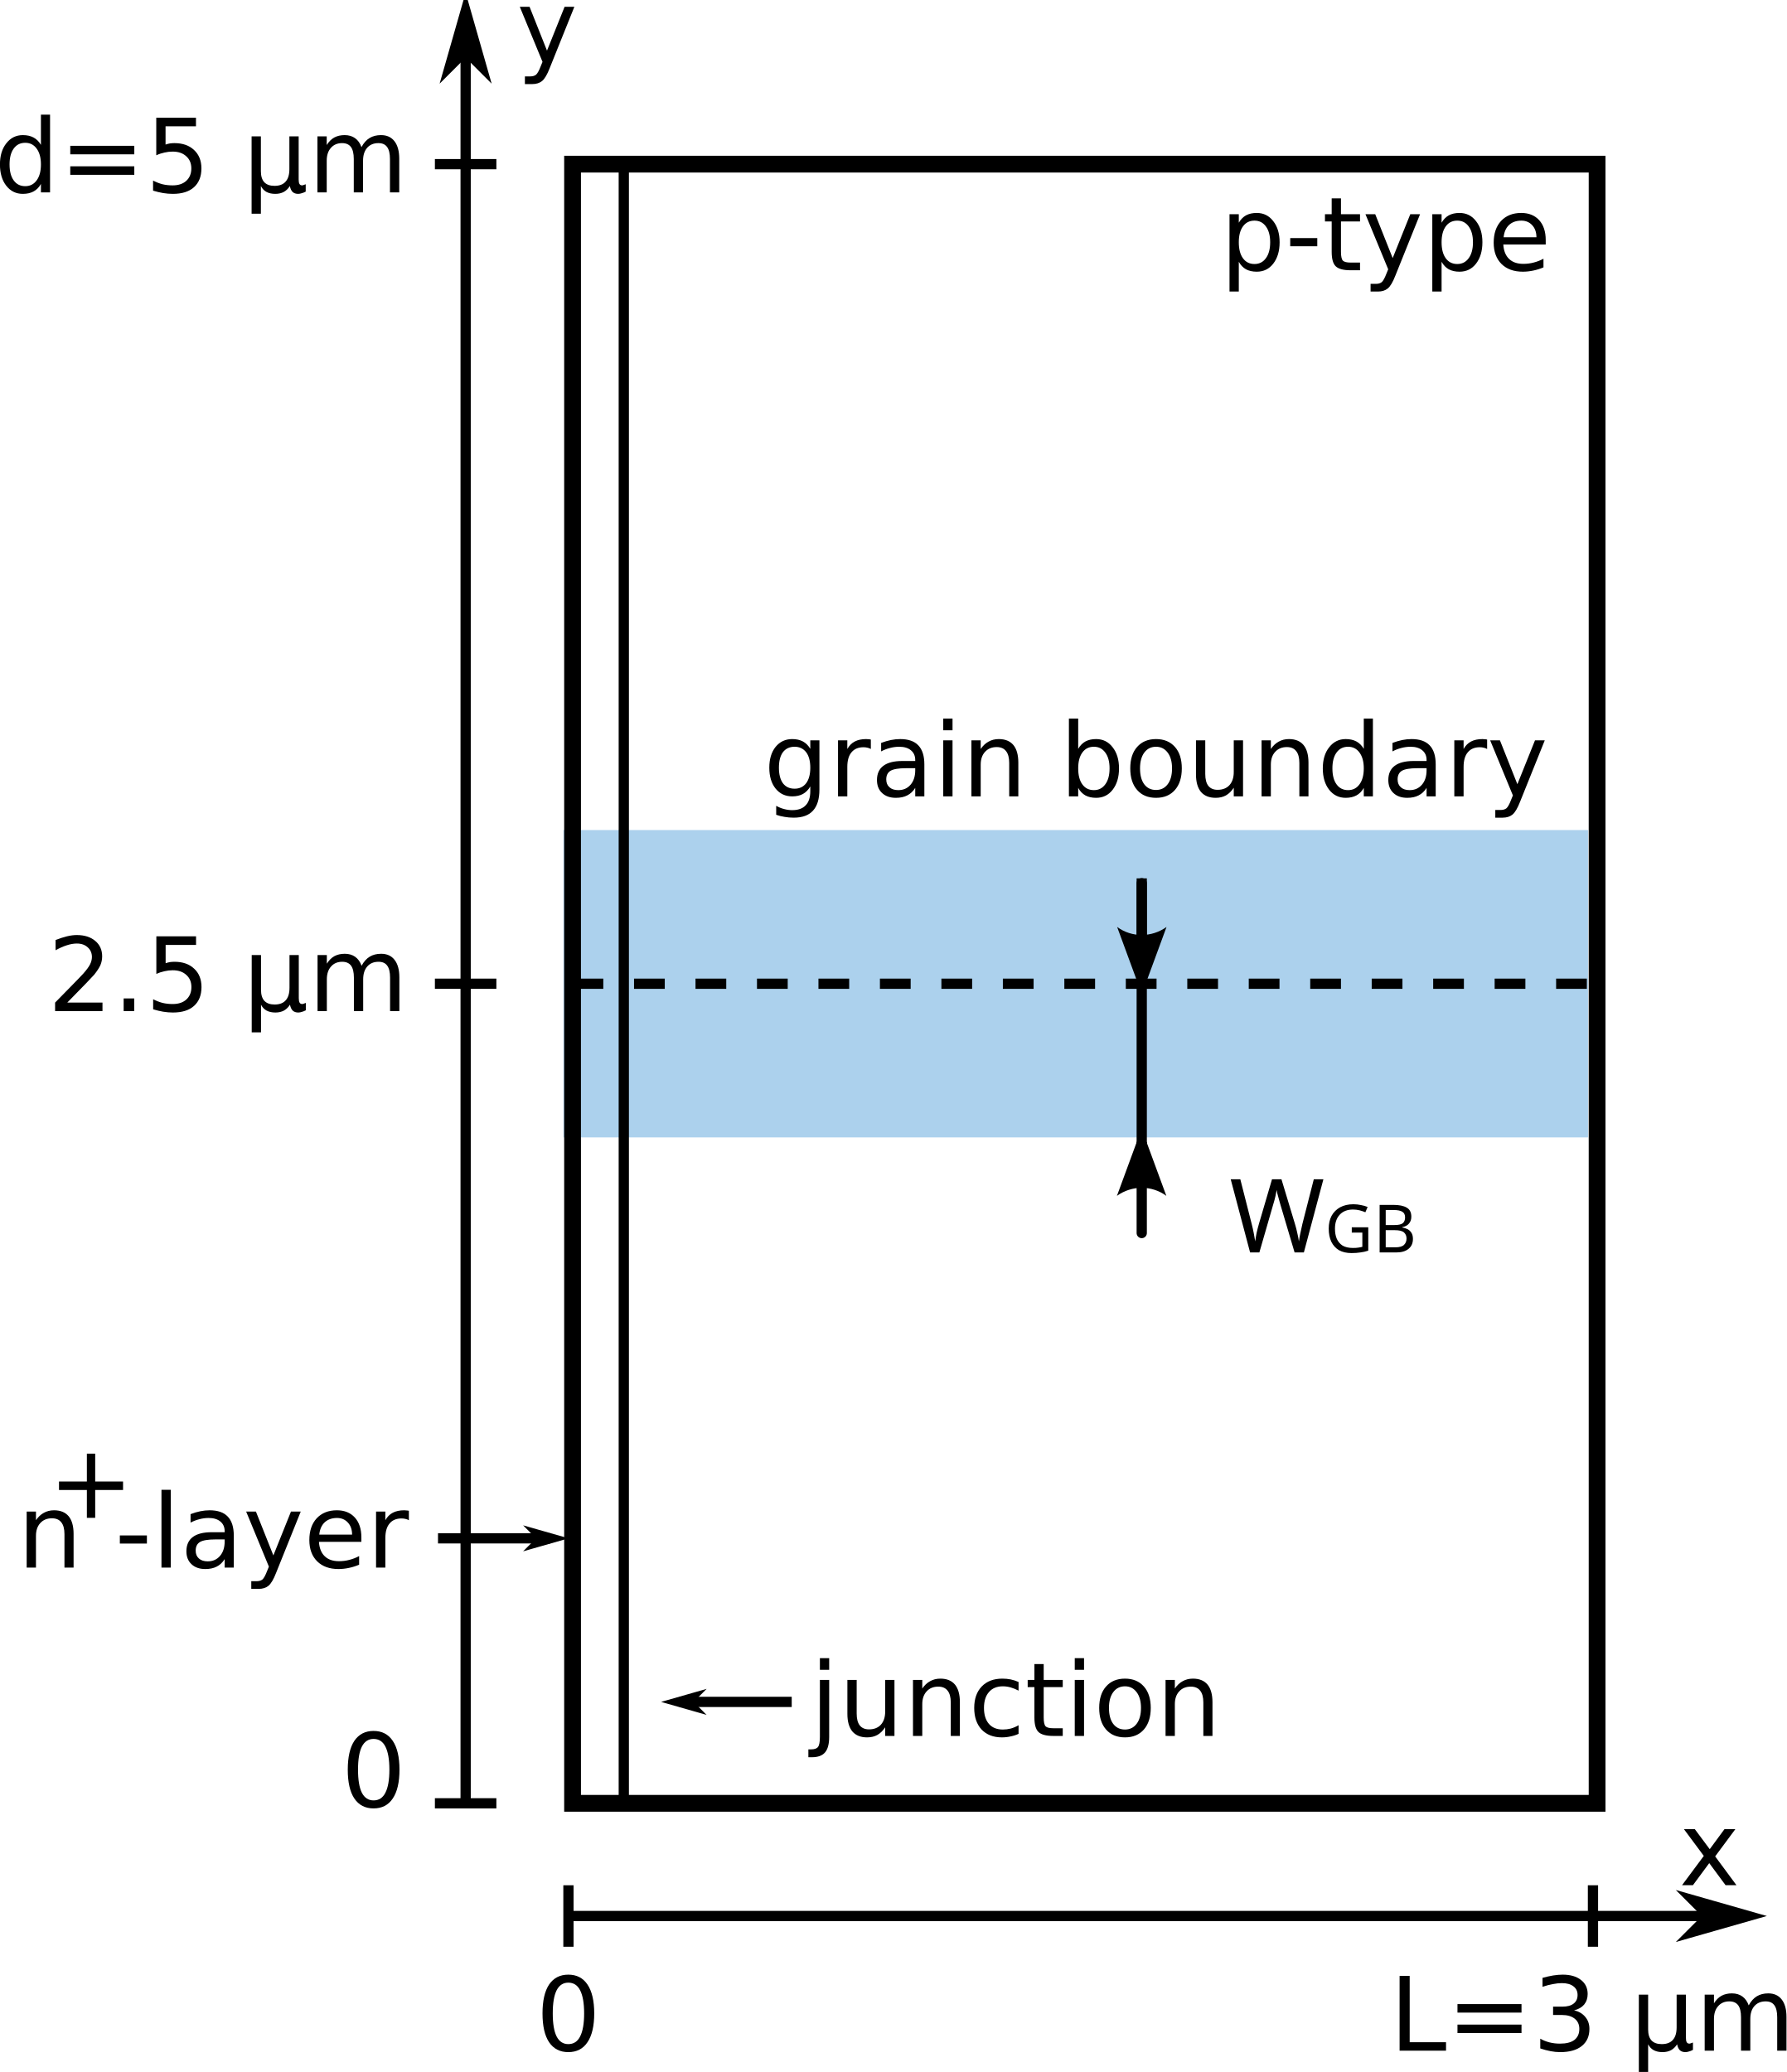
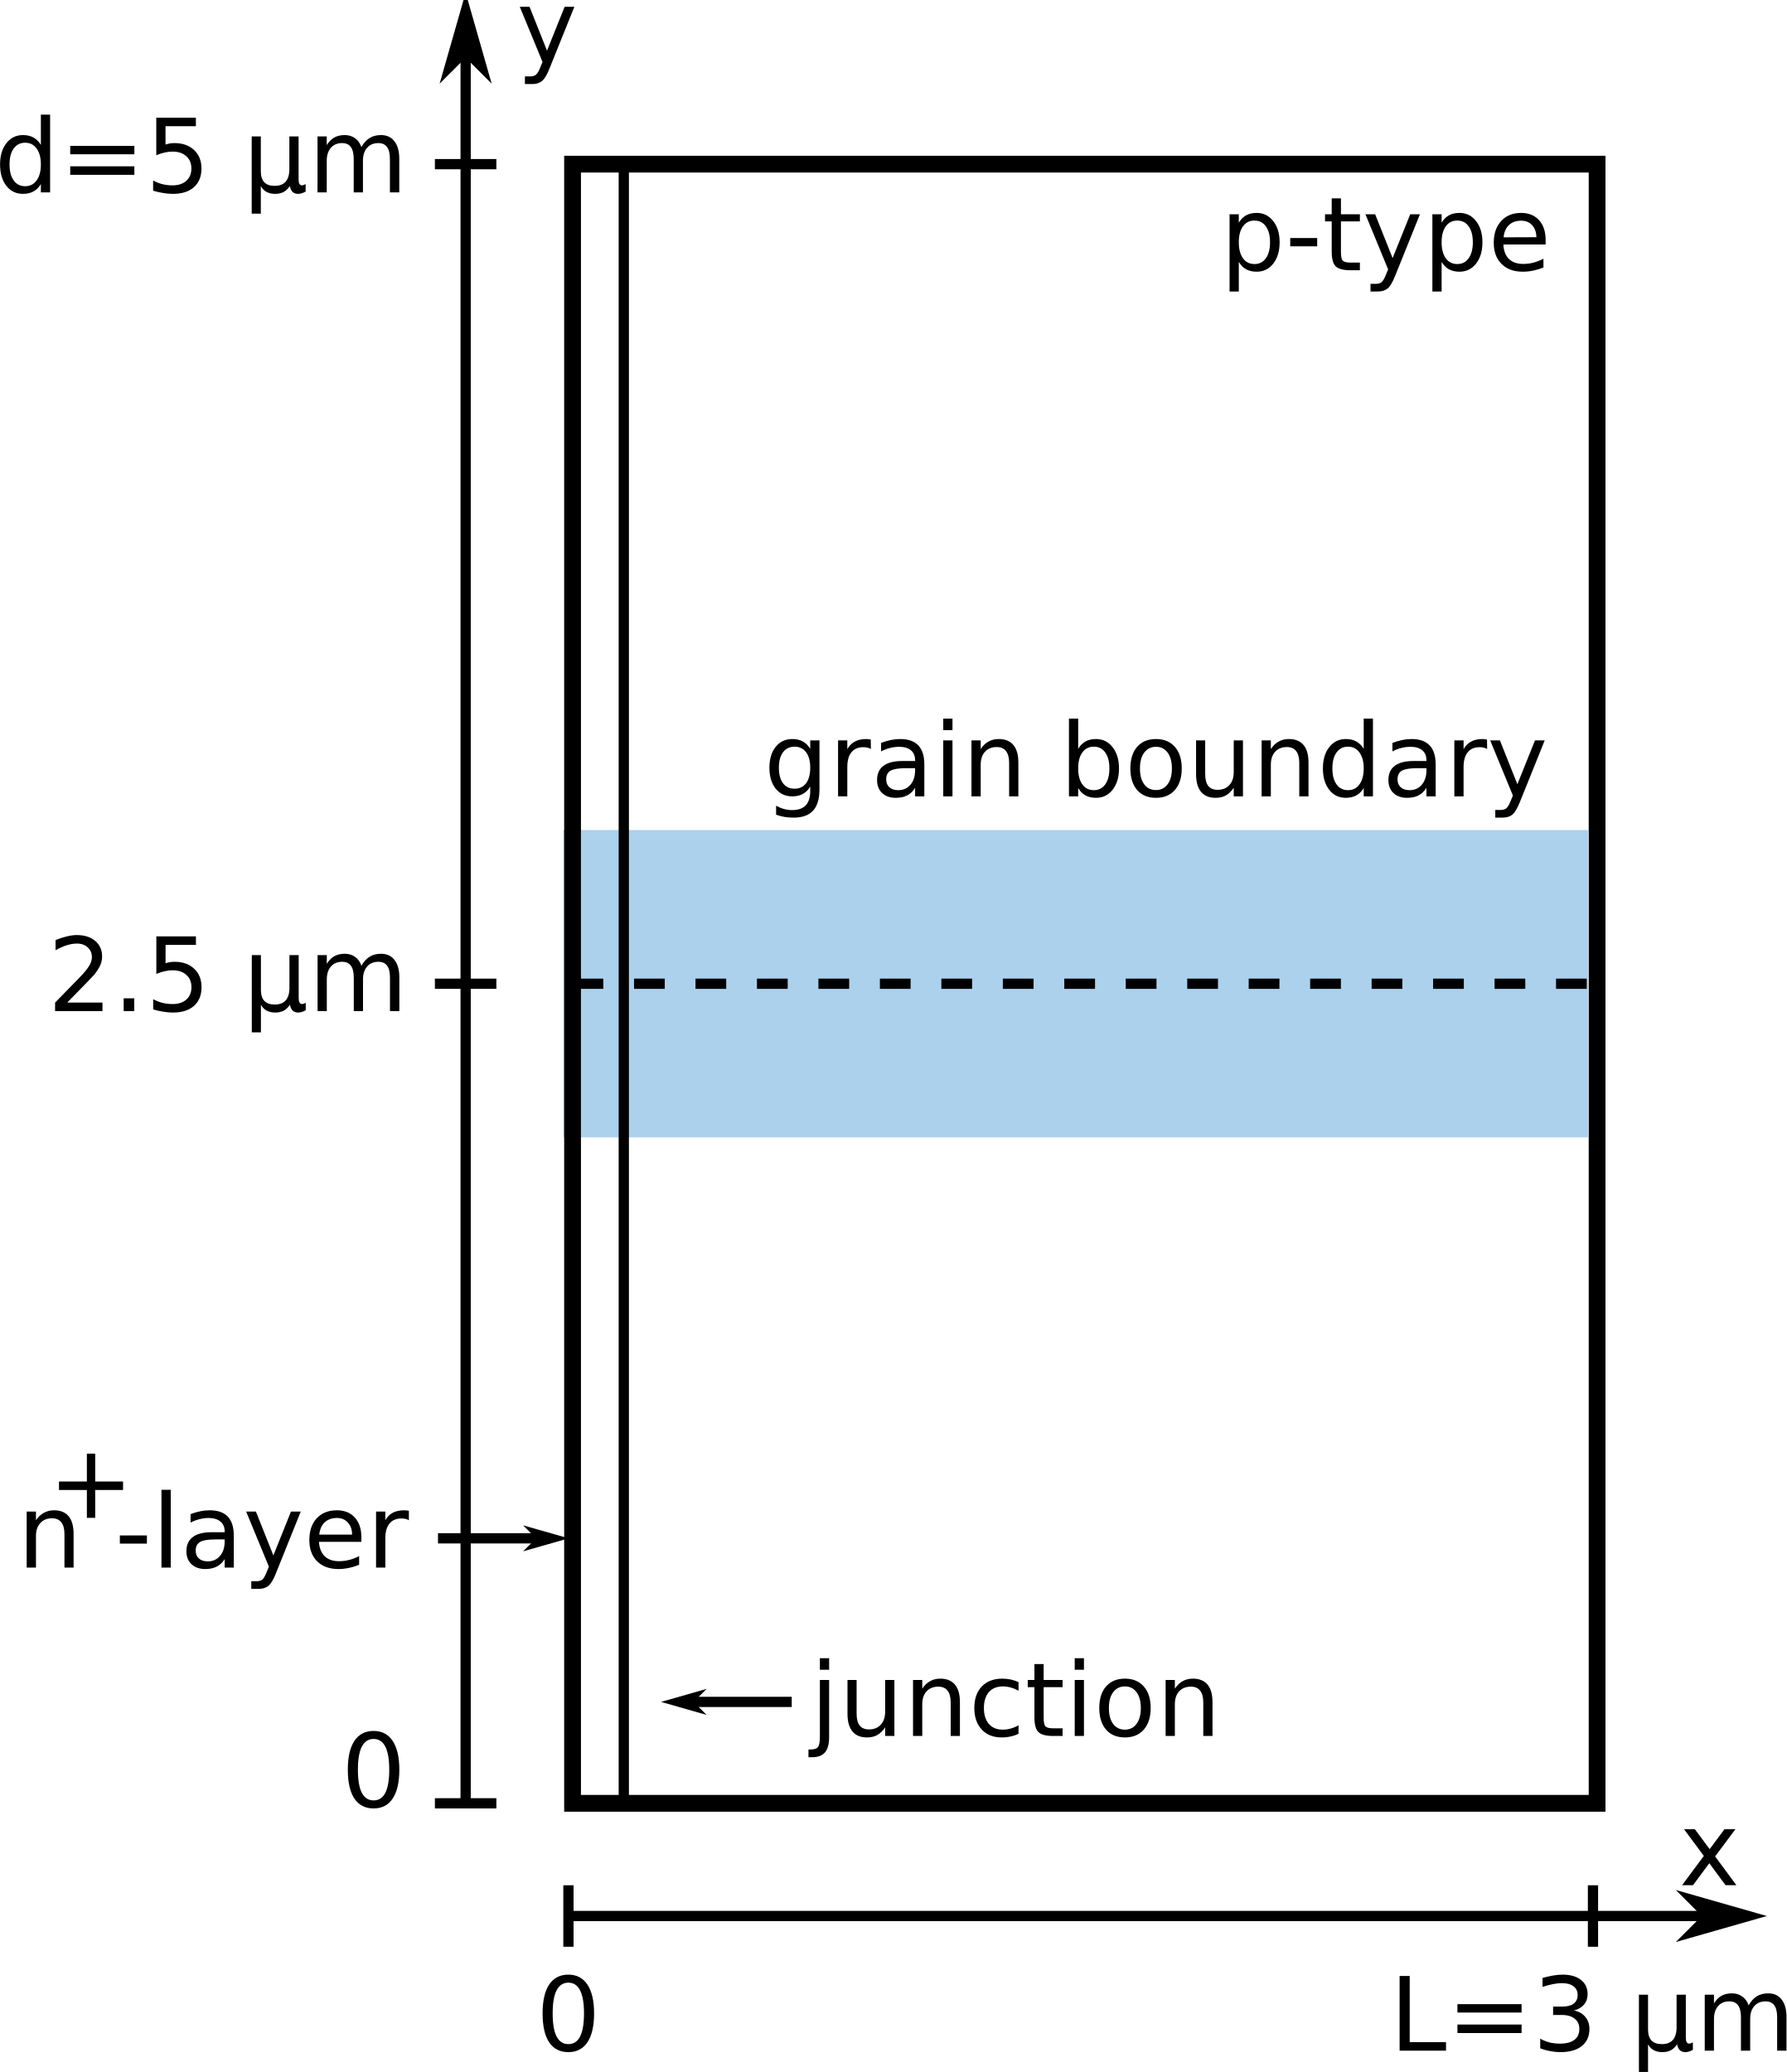
- <svg xmlns="http://www.w3.org/2000/svg" xmlns:xlink="http://www.w3.org/1999/xlink" version="1.1" width="174.36" height="202.25" id="svg2">
+ <svg xmlns="http://www.w3.org/2000/svg" xmlns:xlink="http://www.w3.org/1999/xlink" version="1.1" width="229.771" height="266.524" id="svg2">
  <defs id="defs4">
    <marker refX="0" refY="0" orient="auto" id="marker8196" style="overflow:visible">
      <path d="M 0,0 5,-5 -12.5,0 5,5 0,0 z" transform="matrix(-0.4,0,0,-0.4,-4,0)" id="path7943" style="fill:#000000;fill-opacity:1;fill-rule:evenodd;stroke:#000000;stroke-width:1pt;stroke-opacity:1" />
    </marker>
    <marker refX="0" refY="0" orient="auto" id="marker8193" style="overflow:visible">
      <path d="M 0,0 5,-5 -12.5,0 5,5 0,0 z" transform="matrix(-0.8,0,0,-0.8,-10,0)" id="path7937" style="fill:#000000;fill-opacity:1;fill-rule:evenodd;stroke:#000000;stroke-width:1pt;stroke-opacity:1" />
    </marker>
    <marker refX="0" refY="0" orient="auto" id="marker8190" style="overflow:visible">
      <path d="M 0,0 5,-5 -12.5,0 5,5 0,0 z" transform="matrix(0.8,0,0,0.8,10,0)" id="path7934" style="fill:#000000;fill-opacity:1;fill-rule:evenodd;stroke:#000000;stroke-width:1pt;stroke-opacity:1" />
    </marker>
    <marker refX="0" refY="0" orient="auto" id="Arrow2Send" style="overflow:visible">
      <path d="M 8.719,4.034 -2.207,0.016 8.719,-4.002 c -1.745,2.372 -1.735,5.617 -6e-7,8.035 z" transform="matrix(-0.3,0,0,-0.3,0.69,0)" id="path4808" style="font-size:12px;fill-rule:evenodd;stroke-width:0.625;stroke-linejoin:round" />
    </marker>
    <marker refX="0" refY="0" orient="auto" id="Arrow1Lend" style="overflow:visible">
      <path d="M 0,0 5,-5 -12.5,0 5,5 0,0 z" transform="matrix(-0.8,0,0,-0.8,-10,0)" id="path4714" style="fill:#000000;fill-opacity:1;fill-rule:evenodd;stroke:#000000;stroke-width:1pt;stroke-opacity:1" />
    </marker>
    <marker refX="0" refY="0" orient="auto" id="Arrow1Lstart" style="overflow:visible">
      <path d="M 0,0 5,-5 -12.5,0 5,5 0,0 z" transform="matrix(0.8,0,0,0.8,10,0)" id="path4711" style="fill:#000000;fill-opacity:1;fill-rule:evenodd;stroke:#000000;stroke-width:1pt;stroke-opacity:1" />
    </marker>
    <marker refX="0" refY="0" orient="auto" id="Arrow1Mstart" style="overflow:visible">
      <path d="M 0,0 5,-5 -12.5,0 5,5 0,0 z" transform="matrix(0.4,0,0,0.4,4,0)" id="path3859" style="fill-rule:evenodd;stroke:#000000;stroke-width:1pt;marker-start:none" />
    </marker>
    <marker refX="0" refY="0" orient="auto" id="Arrow1Send" style="overflow:visible">
      <path d="M 0,0 5,-5 -12.5,0 5,5 0,0 z" transform="matrix(-0.2,0,0,-0.2,-1.2,0)" id="path3621" style="fill-rule:evenodd;stroke:#000000;stroke-width:1pt;marker-start:none" />
    </marker>
    <marker refX="0" refY="0" orient="auto" id="Arrow1Mend" style="overflow:visible">
      <path d="M 0,0 5,-5 -12.5,0 5,5 0,0 z" transform="matrix(-0.4,0,0,-0.4,-4,0)" id="path3615" style="fill-rule:evenodd;stroke:#000000;stroke-width:1pt;marker-start:none" />
    </marker>
    <clipPath id="pb4958c9e90">
      <rect width="225.344" height="352.8" x="73.125" y="44.1" id="rect5390" />
    </clipPath>
    <clipPath id="clipPath5638">
      <rect width="225.344" height="352.8" x="73.125" y="44.1" id="rect5640" />
    </clipPath>
    <clipPath id="clipPath5642">
      <rect width="225.344" height="352.8" x="73.125" y="44.1" id="rect5644" />
    </clipPath>
    <clipPath id="clipPath5646">
      <rect width="225.344" height="352.8" x="73.125" y="44.1" id="rect5648" />
    </clipPath>
    <defs id="defs5356">
      <path d="m 45.406,27.984 q 0,9.766 -4.031,15.125 -4.016,5.375 -11.297,5.375 -7.219,0 -11.25,-5.375 -4.031,-5.359 -4.031,-15.125 0,-9.719 4.031,-15.094 4.031,-5.375 11.25,-5.375 7.281,0 11.297,5.375 4.031,5.375 4.031,15.094 M 54.391,6.781 q 0,-13.953 -6.203,-20.766 -6.188,-6.812 -18.984,-6.812 -4.734,0 -8.938,0.703 -4.203,0.703 -8.156,2.172 l 0,8.734 q 3.953,-2.141 7.812,-3.156 3.859,-1.031 7.859,-1.031 8.844,0 13.234,4.609 4.391,4.609 4.391,13.938 l 0,4.453 Q 42.625,4.781 38.281,2.391 33.938,0 27.875,0 17.828,0 11.672,7.656 5.516,15.328 5.516,27.984 q 0,12.688 6.156,20.344 Q 17.828,56 27.875,56 q 6.062,0 10.406,-2.391 4.344,-2.391 7.125,-7.219 l 0,8.297 8.984,0 z" id="BitstreamVeraSans-Roman-67" style="stroke-linecap:butt;stroke-linejoin:round" />
      <path d="m 28.609,0 -27.828,72.906 10.297,0 23.109,-61.375 23.141,61.375 10.25,0 L 39.797,0 z" id="BitstreamVeraSans-Roman-56" style="stroke-linecap:butt;stroke-linejoin:round" />
      <path d="m 56.203,29.594 0,-4.391 -41.312,0 q 0.594,-9.281 5.594,-14.141 5,-4.859 13.938,-4.859 5.172,0 10.031,1.266 4.859,1.266 9.656,3.812 l 0,-8.5 q -4.844,-2.047 -9.922,-3.125 -5.078,-1.078 -10.297,-1.078 -13.094,0 -20.734,7.609 -7.641,7.625 -7.641,20.625 0,13.422 7.25,21.297 Q 20.016,56 32.328,56 q 11.031,0 17.453,-7.109 6.422,-7.094 6.422,-19.297 m -8.984,2.641 q -0.094,7.359 -4.125,11.75 -4.031,4.406 -10.672,4.406 -7.516,0 -12.031,-4.25 -4.516,-4.25 -5.203,-11.969 z" id="BitstreamVeraSans-Roman-65" style="stroke-linecap:butt;stroke-linejoin:round" />
      <path d="m 41.109,46.297 q -1.516,0.875 -3.297,1.281 Q 36.031,48 33.891,48 26.266,48 22.188,43.047 18.109,38.094 18.109,28.812 l 0,-28.812 -9.031,0 0,54.688 9.031,0 0,-8.5 q 2.844,4.984 7.375,7.391 Q 30.031,56 36.531,56 q 0.922,0 2.047,-0.125 1.125,-0.109 2.484,-0.359 z" id="BitstreamVeraSans-Roman-72" style="stroke-linecap:butt;stroke-linejoin:round" />
      <path d="m 9.812,72.906 46.094,0 0,-8.312 -36.234,0 0,-21.578 34.719,0 0,-8.297 -34.719,0 0,-26.422 37.109,0 L 56.781,0 9.812,0 z" id="BitstreamVeraSans-Roman-45" style="stroke-linecap:butt;stroke-linejoin:round" />
    </defs>
    <defs id="defs5179">
      <path d="m 54.891,33.016 0,-33.016 -8.984,0 0,32.719 q 0,7.766 -3.031,11.609 -3.031,3.859 -9.078,3.859 -7.281,0 -11.484,-4.641 -4.203,-4.625 -4.203,-12.641 l 0,-30.906 -9.031,0 0,54.688 9.031,0 0,-8.5 q 3.234,4.938 7.594,7.375 Q 30.078,56 35.797,56 q 9.422,0 14.25,-5.828 4.844,-5.828 4.844,-17.156" id="BitstreamVeraSans-Roman-6e" style="stroke-linecap:butt;stroke-linejoin:round" />
      <path d="M 52,44.188 Q 55.375,50.25 60.062,53.125 64.75,56 71.094,56 q 8.547,0 13.187,-5.984 4.641,-5.969 4.641,-17 l 0,-33.016 -9.031,0 0,32.719 q 0,7.859 -2.797,11.656 -2.781,3.812 -8.484,3.812 -6.984,0 -11.047,-4.641 -4.047,-4.625 -4.047,-12.641 l 0,-30.906 -9.031,0 0,32.719 q 0,7.906 -2.781,11.687 -2.781,3.781 -8.594,3.781 -6.891,0 -10.953,-4.656 -4.047,-4.656 -4.047,-12.625 l 0,-30.906 -9.031,0 0,54.688 9.031,0 0,-8.5 q 3.078,5.031 7.375,7.422 Q 29.781,56 35.688,56 41.656,56 45.828,52.969 50,49.953 52,44.188" id="BitstreamVeraSans-Roman-6d" style="stroke-linecap:butt;stroke-linejoin:round" />
      <path d="m 50.094,10.594 1.5,-0.688 Q 46.297,-1 40.594,-1 34.5,-1 34.5,7.094 l -0.203,0 Q 28.703,-1 21.797,-1 16.906,-1 15.5,1.797 l -0.203,0 0,-14.891 q 0,-5.203 -1.594,-8.609 l -8.203,0 q 1.594,3.703 1.594,8.5 l 0,58.203 8.406,0 0,-31.203 q 0,-4.094 2.641,-6.547 2.656,-2.453 5.953,-2.453 4.703,0 8.109,3.109 1.391,1.188 1.844,2.234 0.453,1.062 0.453,3.453 l 0,31.406 8.406,0 0,-33.703 q 0,-5.703 2,-5.703 1.5,0 2.547,1 1.047,1 2.641,4" id="STIXGeneral-Regular-3bc" style="stroke-linecap:butt;stroke-linejoin:round" />
      <path d="m 18.109,8.203 0,-29 -9.031,0 0,75.484 9.031,0 0,-8.297 q 2.844,4.875 7.156,7.234 Q 29.594,56 35.594,56 q 9.969,0 16.187,-7.906 6.234,-7.906 6.234,-20.797 0,-12.891 -6.234,-20.813 -6.219,-7.906 -16.187,-7.906 -6,0 -10.328,2.375 Q 20.953,3.328 18.109,8.203 M 48.688,27.297 q 0,9.906 -4.078,15.547 -4.078,5.641 -11.203,5.641 -7.141,0 -11.219,-5.641 -4.078,-5.641 -4.078,-15.547 0,-9.906 4.078,-15.547 4.078,-5.641 11.219,-5.641 7.125,0 11.203,5.641 4.078,5.641 4.078,15.547" id="BitstreamVeraSans-Roman-70" style="stroke-linecap:butt;stroke-linejoin:round" />
      <path d="m 30.609,48.391 q -7.219,0 -11.422,-5.641 -4.203,-5.641 -4.203,-15.453 0,-9.812 4.172,-15.453 4.188,-5.641 11.453,-5.641 7.188,0 11.375,5.656 4.203,5.672 4.203,15.438 0,9.719 -4.203,15.406 -4.188,5.688 -11.375,5.688 m 0,7.609 q 11.719,0 18.406,-7.625 6.703,-7.609 6.703,-21.078 0,-13.422 -6.703,-21.078 -6.688,-7.641 -18.406,-7.641 -11.766,0 -18.438,7.641 -6.656,7.656 -6.656,21.078 0,13.469 6.656,21.078 Q 18.844,56 30.609,56" id="BitstreamVeraSans-Roman-6f" style="stroke-linecap:butt;stroke-linejoin:round" />
      <path d="M 32.172,-5.078 Q 28.375,-14.844 24.75,-17.812 q -3.609,-2.984 -9.656,-2.984 l -7.188,0 0,7.516 5.281,0 q 3.703,0 5.75,1.766 2.062,1.75 4.547,8.297 L 25.094,0.875 2.984,54.688 l 9.516,0 17.094,-42.766 17.094,42.766 9.516,0 z" id="BitstreamVeraSans-Roman-79" style="stroke-linecap:butt;stroke-linejoin:round" />
      <path d="m 18.312,70.219 0,-15.531 18.5,0 0,-6.984 -18.5,0 0,-29.688 q 0,-6.688 1.828,-8.594 1.828,-1.906 7.453,-1.906 l 9.219,0 0,-7.516 -9.219,0 Q 17.188,0 13.234,3.875 9.281,7.766 9.281,18.016 l 0,29.688 -6.594,0 0,6.984 6.594,0 0,15.531 z" id="BitstreamVeraSans-Roman-74" style="stroke-linecap:butt;stroke-linejoin:round" />
      <path d="m 44.281,53.078 0,-8.5 q -3.797,1.953 -7.906,2.922 -4.094,0.984 -8.5,0.984 -6.688,0 -10.031,-2.047 Q 14.5,44.391 14.5,40.281 q 0,-3.125 2.391,-4.906 2.391,-1.781 9.625,-3.391 l 3.078,-0.688 q 9.562,-2.047 13.594,-5.781 4.031,-3.734 4.031,-10.422 0,-7.625 -6.031,-12.078 -6.031,-4.438 -16.578,-4.438 -4.391,0 -9.156,0.859 Q 10.688,0.297 5.422,2 l 0,9.281 q 4.984,-2.594 9.813,-3.891 4.828,-1.281 9.578,-1.281 6.344,0 9.75,2.172 3.422,2.172 3.422,6.125 0,3.656 -2.469,5.609 -2.453,1.953 -10.812,3.766 l -3.125,0.734 q -8.344,1.75 -12.062,5.391 -3.703,3.641 -3.703,9.984 0,7.719 5.469,11.906 Q 16.75,56 26.812,56 q 4.969,0 9.359,-0.734 4.406,-0.719 8.109,-2.188" id="BitstreamVeraSans-Roman-73" style="stroke-linecap:butt;stroke-linejoin:round" />
      <path d="m 8.016,75.875 7.812,0 Q 23.141,64.359 26.781,53.312 30.422,42.281 30.422,31.391 30.422,20.453 26.781,9.375 23.141,-1.703 15.828,-13.188 l -7.812,0 Q 14.5,-2 17.703,9.062 q 3.203,11.062 3.203,22.328 0,11.281 -3.203,22.266 -3.203,11 -9.687,22.219" id="BitstreamVeraSans-Roman-29" style="stroke-linecap:butt;stroke-linejoin:round" />
      <path d="M 31,75.875 Q 24.469,64.656 21.281,53.656 18.109,42.672 18.109,31.391 18.109,20.125 21.312,9.062 24.516,-2 31,-13.188 l -7.812,0 Q 15.875,-1.703 12.234,9.375 8.594,20.453 8.594,31.391 q 0,10.891 3.609,21.922 3.625,11.047 10.984,22.562 z" id="BitstreamVeraSans-Roman-28" style="stroke-linecap:butt;stroke-linejoin:round" />
      <path d="m 9.422,54.688 8.984,0 0,-54.688 -8.984,0 z m 0,21.297 8.984,0 0,-11.391 -8.984,0 z" id="BitstreamVeraSans-Roman-69" style="stroke-linecap:butt;stroke-linejoin:round" />
    </defs>
    <defs id="defs5239">
      <path d="m 10.594,35.5 62.594,0 0,-8.297 -62.594,0 z" id="BitstreamVeraSans-Roman-2212" style="stroke-linecap:butt;stroke-linejoin:round" />
      <path d="M 10.688,12.406 21,12.406 21,0 10.688,0 z" id="BitstreamVeraSans-Roman-2e" style="stroke-linecap:butt;stroke-linejoin:round" />
    </defs>
    <marker refX="0" refY="0" orient="auto" id="Arrow1Mend-6" style="overflow:visible">
      <path d="M 0,0 5,-5 -12.5,0 5,5 0,0 z" transform="matrix(-0.4,0,0,-0.4,-4,0)" id="path3615-0" style="fill-rule:evenodd;stroke:#000000;stroke-width:1pt;marker-start:none" />
    </marker>
    <clipPath id="pb4958c9e90-9">
      <rect width="225.344" height="352.8" x="73.125" y="44.1" id="rect5390-4" />
    </clipPath>
    <clipPath id="pb4958c9e90-2">
      <rect width="225.344" height="352.8" x="73.125" y="44.1" id="rect5390-7" />
    </clipPath>
    <marker refX="0" refY="0" orient="auto" id="Arrow1Mend-3" style="overflow:visible">
      <path d="M 0,0 5,-5 -12.5,0 5,5 0,0 z" transform="matrix(-0.4,0,0,-0.4,-4,0)" id="path3615-2" style="fill-rule:evenodd;stroke:#000000;stroke-width:1pt;marker-start:none" />
    </marker>
    <marker refX="0" refY="0" orient="auto" id="Arrow2Mstart" style="overflow:visible">
      <path d="M 8.719,4.034 -2.207,0.016 8.719,-4.002 c -1.745,2.372 -1.735,5.617 -6e-7,8.035 z" transform="scale(0.6,0.6)" id="path4430" style="font-size:12px;fill-rule:evenodd;stroke-width:0.625;stroke-linejoin:round" />
    </marker>
    <marker refX="0" refY="0" orient="auto" id="marker8209" style="overflow:visible">
      <path d="M 8.719,4.034 -2.207,0.016 8.719,-4.002 c -1.745,2.372 -1.735,5.617 -6e-7,8.035 z" transform="scale(0.6,0.6)" id="path8211" style="font-size:12px;fill-rule:evenodd;stroke-width:0.625;stroke-linejoin:round" />
    </marker>
    <marker refX="0" refY="0" orient="auto" id="Arrow1Send-5" style="overflow:visible">
      <path d="M 0,0 5,-5 -12.5,0 5,5 0,0 z" transform="matrix(-0.2,0,0,-0.2,-1.2,0)" id="path3621-3" style="fill-rule:evenodd;stroke:#000000;stroke-width:1pt;marker-start:none" />
    </marker>
    <marker refX="0" refY="0" orient="auto" id="Arrow2Mend-3-2" style="overflow:visible">
      <path d="M 8.719,4.034 -2.207,0.016 8.719,-4.002 c -1.745,2.372 -1.735,5.617 -6e-7,8.035 z" transform="scale(-0.6,-0.6)" id="path4433-3-7" style="font-size:12px;fill-rule:evenodd;stroke-width:0.625;stroke-linejoin:round" />
    </marker>
    <marker refX="0" refY="0" orient="auto" id="Arrow2Mend-6" style="overflow:visible">
      <path d="M 8.719,4.034 -2.207,0.016 8.719,-4.002 c -1.745,2.372 -1.735,5.617 -6e-7,8.035 z" transform="scale(-0.6,-0.6)" id="path4433-06" style="font-size:12px;fill-rule:evenodd;stroke-width:0.625;stroke-linejoin:round" />
    </marker>
    <marker refX="0" refY="0" orient="auto" id="marker5390-2" style="overflow:visible">
      <path d="M 8.719,4.034 -2.207,0.016 8.719,-4.002 c -1.745,2.372 -1.735,5.617 -6e-7,8.035 z" transform="scale(-0.6,-0.6)" id="path5392-9" style="fill:#000000;fill-opacity:1;fill-rule:evenodd;stroke:#000000;stroke-width:0.625;stroke-linejoin:round;stroke-opacity:1" />
    </marker>
    <marker refX="0" refY="0" orient="auto" id="Arrow2Mend-5" style="overflow:visible">
      <path d="M 8.719,4.034 -2.207,0.016 8.719,-4.002 c -1.745,2.372 -1.735,5.617 -6e-7,8.035 z" transform="scale(-0.6,-0.6)" id="path4433-35" style="font-size:12px;fill-rule:evenodd;stroke-width:0.625;stroke-linejoin:round" />
    </marker>
    <clipPath id="p163f6fb47a">
      <rect width="160.534" height="155.186" x="73.125" y="241.714" id="rect7759" />
    </clipPath>
    <clipPath id="pb4958c9e90-3-3">
      <rect width="225.344" height="352.8" x="73.125" y="44.1" id="rect5390-69-6" />
    </clipPath>
    <clipPath id="clipPath8674">
      <rect width="160.534" height="155.186" x="73.125" y="241.714" id="rect8676" />
    </clipPath>
    <clipPath id="clipPath8678">
      <rect width="160.534" height="155.186" x="73.125" y="241.714" id="rect8680" />
    </clipPath>
  </defs>
-   <g transform="translate(26.44824,-766.3389)" id="layer1">
-     <rect width="100" height="30" x="28.552" y="847.362" id="rect7926" style="color:#000000;fill:#acd1ed;fill-opacity:1;fill-rule:nonzero;stroke:none;stroke-width:1;marker:none;visibility:visible;display:inline;overflow:visible;enable-background:accumulate" />
-     <rect width="100" height="160" x="29.437" y="782.362" id="rect2820" style="color:#000000;fill:none;stroke:#000000;stroke-width:1.637;stroke-linecap:square;stroke-linejoin:miter;stroke-miterlimit:4;stroke-opacity:1;stroke-dasharray:none;stroke-dashoffset:0;marker:none;visibility:visible;display:inline;overflow:visible;enable-background:accumulate" />
-     <path d="m 29.437,862.362 100,0" id="path3597" style="fill:none;stroke:#000000;stroke-width:1;stroke-linecap:butt;stroke-linejoin:miter;stroke-miterlimit:4;stroke-opacity:1;stroke-dasharray:3, 3;stroke-dashoffset:0" />
-     <path d="m 29.035,953.362 115,0" id="path3601" style="fill:none;stroke:#000000;stroke-width:1px;stroke-linecap:butt;stroke-linejoin:miter;stroke-opacity:1;marker-end:url(#Arrow1Mend)" />
-     <path d="m 29.035,950.362 0,6" id="path4051" style="fill:none;stroke:#000000;stroke-width:1px;stroke-linecap:butt;stroke-linejoin:miter;stroke-opacity:1" />
-     <path d="M 19,942.362 19,767.589" id="path4053" style="fill:none;stroke:#000000;stroke-width:1px;stroke-linecap:butt;stroke-linejoin:miter;stroke-opacity:1;marker-end:url(#Arrow1Mend)" />
-     <path d="m 16,942.362 6,0" id="path4055" style="fill:none;stroke:#000000;stroke-width:1px;stroke-linecap:butt;stroke-linejoin:miter;stroke-opacity:1" />
-     <path d="m 129.034,950.362 0,6" id="path4051-1" style="fill:none;stroke:#000000;stroke-width:1px;stroke-linecap:butt;stroke-linejoin:miter;stroke-opacity:1" />
-     <path d="m 16,782.362 6,0" id="path4055-7" style="fill:none;stroke:#000000;stroke-width:1px;stroke-linecap:butt;stroke-linejoin:miter;stroke-opacity:1" />
-     <path d="m 16,862.362 6,0" id="path4055-7-3" style="fill:none;stroke:#000000;stroke-width:1px;stroke-linecap:butt;stroke-linejoin:miter;stroke-opacity:1" />
-     <text x="25.846" y="966.509" id="text4307" xml:space="preserve" style="font-size:10px;font-style:normal;font-weight:normal;fill:#000000;fill-opacity:1;stroke:none;font-family:Bitstream Vera Sans">
-       <tspan x="25.846" y="966.509" id="tspan4309">0</tspan>
+   <rect style="color:#000000;fill:#acd1ed;fill-opacity:1;fill-rule:nonzero;stroke:none;stroke-width:1;marker:none;visibility:visible;display:inline;overflow:visible;enable-background:accumulate" id="rect7926" y="106.772" x="72.479" height="39.534" width="131.78" />
+   <rect style="color:#000000;fill:none;stroke:#000000;stroke-width:2.157;stroke-linecap:square;stroke-linejoin:miter;stroke-miterlimit:4;stroke-opacity:1;stroke-dasharray:none;stroke-dashoffset:0;marker:none;visibility:visible;display:inline;overflow:visible;enable-background:accumulate" id="rect2820" y="21.115" x="73.645" height="210.847" width="131.78" />
+   <path style="fill:none;stroke:#000000;stroke-width:1.318;stroke-linecap:butt;stroke-linejoin:miter;stroke-miterlimit:4;stroke-opacity:1;stroke-dasharray:3.953, 3.953;stroke-dashoffset:0" id="path3597" d="m 73.645,126.539 131.78,0" />
+   <path style="fill:none;stroke:#000000;stroke-width:1.318px;stroke-linecap:butt;stroke-linejoin:miter;stroke-opacity:1;marker-end:url(#Arrow1Mend)" id="path3601" d="m 73.115,246.459 151.547,0" />
+   <path style="fill:none;stroke:#000000;stroke-width:1.318px;stroke-linecap:butt;stroke-linejoin:miter;stroke-opacity:1" id="path4051" d="m 73.115,242.505 0,7.907" />
+   <path style="fill:none;stroke:#000000;stroke-width:1.318px;stroke-linecap:butt;stroke-linejoin:miter;stroke-opacity:1;marker-end:url(#Arrow1Mend)" id="path4053" d="m 59.892,231.963 0,-230.316" />
+   <path style="fill:none;stroke:#000000;stroke-width:1.318px;stroke-linecap:butt;stroke-linejoin:miter;stroke-opacity:1" id="path4055" d="m 55.938,231.963 7.907,0" />
+   <path style="fill:none;stroke:#000000;stroke-width:1.318px;stroke-linecap:butt;stroke-linejoin:miter;stroke-opacity:1" id="path4051-1" d="m 204.895,242.505 0,7.907" />
+   <path style="fill:none;stroke:#000000;stroke-width:1.318px;stroke-linecap:butt;stroke-linejoin:miter;stroke-opacity:1" id="path4055-7" d="m 55.938,21.115 7.907,0" />
+   <path style="fill:none;stroke:#000000;stroke-width:1.318px;stroke-linecap:butt;stroke-linejoin:miter;stroke-opacity:1" id="path4055-7-3" d="m 55.938,126.539 7.907,0" />
+   <text style="font-size:13.178px;font-style:normal;font-weight:normal;fill:#000000;fill-opacity:1;stroke:none;font-family:Bitstream Vera Sans" xml:space="preserve" id="text4307" y="263.783" x="68.913">
+     <tspan id="tspan4309" y="263.783" x="68.913">0</tspan>
+   </text>
+   <text style="font-size:13.178px;font-style:normal;font-weight:normal;fill:#000000;fill-opacity:1;stroke:none;font-family:Bitstream Vera Sans" xml:space="preserve" id="text4311" y="263.783" x="178.725">
+     <tspan id="tspan4313" y="263.783" x="178.725">L=3 µm</tspan>
+   </text>
+   <text style="font-size:13.178px;font-style:normal;font-weight:normal;fill:#000000;fill-opacity:1;stroke:none;font-family:Bitstream Vera Sans" xml:space="preserve" id="text4311-1" y="24.751" x="-0.727">
+     <tspan id="tspan4313-6" y="24.751" x="-0.727">d=5 µm</tspan>
+   </text>
+   <text style="font-size:13.178px;font-style:normal;font-weight:normal;fill:#000000;fill-opacity:1;stroke:none;font-family:Bitstream Vera Sans" xml:space="preserve" id="text4342" y="232.435" x="43.864">
+     <tspan id="tspan4344" y="232.435" x="43.864">0</tspan>
+   </text>
+   <text style="font-size:13.178px;font-style:normal;font-weight:normal;fill:#000000;fill-opacity:1;stroke:none;font-family:Bitstream Vera Sans" xml:space="preserve" id="text4311-0" y="130.059" x="6.119">
+     <tspan id="tspan4313-5" y="130.059" x="6.119">2.5 µm</tspan>
+   </text>
+   <g id="g4365" transform="matrix(1.317797,0,0,1.317797,-27.69635,-782.0984)">
+     <text style="font-size:10px;font-style:normal;font-weight:normal;fill:#000000;fill-opacity:1;stroke:none;font-family:Bitstream Vera Sans" xml:space="preserve" id="text4357" y="746.505" x="22.714">
+       <tspan id="tspan4359" y="746.505" x="22.714">n -layer</tspan>
    </text>
-     <text x="109.176" y="966.509" id="text4311" xml:space="preserve" style="font-size:10px;font-style:normal;font-weight:normal;fill:#000000;fill-opacity:1;stroke:none;font-family:Bitstream Vera Sans">
-       <tspan x="109.176" y="966.509" id="tspan4313">L=3 µm</tspan>
+     <text style="font-size:10px;font-style:normal;font-weight:normal;fill:#000000;fill-opacity:1;stroke:none;font-family:Bitstream Vera Sans" xml:space="preserve" id="text4361" transform="translate(0,768.8976)" y="-27.25" x="25.714">
+       <tspan id="tspan4363" y="-27.25" x="25.714">+</tspan>
    </text>
-     <text x="-27" y="785.121" id="text4311-1" xml:space="preserve" style="font-size:10px;font-style:normal;font-weight:normal;fill:#000000;fill-opacity:1;stroke:none;font-family:Bitstream Vera Sans">
-       <tspan x="-27" y="785.121" id="tspan4313-6">d=5 µm</tspan>
-     </text>
-     <text x="6.838" y="942.721" id="text4342" xml:space="preserve" style="font-size:10px;font-style:normal;font-weight:normal;fill:#000000;fill-opacity:1;stroke:none;font-family:Bitstream Vera Sans">
-       <tspan x="6.838" y="942.721" id="tspan4344">0</tspan>
-     </text>
-     <text x="-21.805" y="865.033" id="text4311-0" xml:space="preserve" style="font-size:10px;font-style:normal;font-weight:normal;fill:#000000;fill-opacity:1;stroke:none;font-family:Bitstream Vera Sans">
-       <tspan x="-21.805" y="865.033" id="tspan4313-5">2.5 µm</tspan>
-     </text>
-     <g transform="translate(-47.4654,172.8494)" id="g4365">
-       <text x="22.714" y="746.505" id="text4357" xml:space="preserve" style="font-size:10px;font-style:normal;font-weight:normal;fill:#000000;fill-opacity:1;stroke:none;font-family:Bitstream Vera Sans">
-         <tspan x="22.714" y="746.505" id="tspan4359">n -layer</tspan>
-       </text>
-       <text x="25.714" y="-27.25" transform="translate(0,768.8976)" id="text4361" xml:space="preserve" style="font-size:10px;font-style:normal;font-weight:normal;fill:#000000;fill-opacity:1;stroke:none;font-family:Bitstream Vera Sans">
-         <tspan x="25.714" y="-27.25" id="tspan4363">+</tspan>
-       </text>
-     </g>
-     <path d="m 16.303,916.497 10.965,0" id="path4371" style="fill:none;stroke:#000000;stroke-width:1px;stroke-linecap:butt;stroke-linejoin:miter;stroke-opacity:1;marker-end:url(#Arrow1Send)" />
-     <text x="92.651" y="792.719" id="text4561" xml:space="preserve" style="font-size:10px;font-style:normal;font-weight:normal;fill:#000000;fill-opacity:1;stroke:none;font-family:Bitstream Vera Sans">
-       <tspan x="92.651" y="792.719" id="tspan4563">p-type</tspan>
-     </text>
-     <text x="48.095" y="844.075" id="text4565" xml:space="preserve" style="font-size:10px;font-style:normal;font-weight:normal;fill:#000000;fill-opacity:1;stroke:none;font-family:Bitstream Vera Sans">
-       <tspan x="48.095" y="844.075" id="tspan4567">grain boundary</tspan>
-     </text>
-     <text x="137.446" y="950.357" id="text4569" xml:space="preserve" style="font-size:10px;font-style:normal;font-weight:normal;fill:#000000;fill-opacity:1;stroke:none;font-family:Bitstream Vera Sans">
-       <tspan x="137.446" y="950.357" id="tspan4571">x</tspan>
-     </text>
-     <text x="23.99" y="772.469" id="text4573" xml:space="preserve" style="font-size:10px;font-style:normal;font-weight:normal;fill:#000000;fill-opacity:1;stroke:none;font-family:Bitstream Vera Sans">
-       <tspan x="23.99" y="772.469" id="tspan4575">y</tspan>
-     </text>
-     <text x="281.071" y="148.393" transform="translate(-30.44824,766.3389)" id="text7319" xml:space="preserve" style="font-size:10px;font-style:normal;font-weight:normal;fill:#000000;fill-opacity:1;stroke:none;font-family:Bitstream Vera Sans">
-       <tspan x="281.071" y="148.393" id="tspan7321" />
-     </text>
-     <path d="m 34.437,782.362 0,160" id="path3599" style="fill:none;stroke:#000000;stroke-width:1px;stroke-linecap:butt;stroke-linejoin:miter;stroke-opacity:1" />
-     <path d="m 84.991,862.051 c 0,-10 0,-9.5 0,-9.5" id="path3591-4" style="fill:none;stroke:#000000;stroke-width:1;stroke-linecap:butt;stroke-linejoin:miter;stroke-miterlimit:4;stroke-opacity:1;stroke-dasharray:none;marker-start:url(#Arrow2Mstart);marker-end:none" />
-     <path d="m 84.991,877.835 c 0,10 0,8.837 0,8.837" id="path3591-4-0" style="fill:none;stroke:#000000;stroke-width:1;stroke-linecap:butt;stroke-linejoin:miter;stroke-miterlimit:4;stroke-opacity:1;stroke-dasharray:none;marker-start:url(#Arrow2Mstart);marker-end:none" />
-     <path d="m 84.991,852.079 c 0,10 0,30 0,30" id="path3591" style="fill:none;stroke:#000000;stroke-width:1;stroke-linecap:butt;stroke-linejoin:miter;stroke-miterlimit:4;stroke-opacity:1;stroke-dasharray:none;marker-end:none" />
-     <text x="93.552" y="888.589" id="text8234" xml:space="preserve" style="font-size:40px;font-style:normal;font-variant:normal;font-weight:normal;font-stretch:normal;text-align:start;line-height:125%;letter-spacing:0px;word-spacing:0px;writing-mode:lr-tb;text-anchor:start;fill:#000000;fill-opacity:1;stroke:none;font-family:Sans;-inkscape-font-specification:Sans">
-       <tspan x="93.552" y="888.589" id="tspan8236" style="font-size:10px">W<tspan id="tspan8238" style="font-size:65.001%">GB</tspan>
-       </tspan>
-     </text>
-     <text x="52.639" y="935.788" id="text4561-6" xml:space="preserve" style="font-size:10px;font-style:normal;font-weight:normal;fill:#000000;fill-opacity:1;stroke:none;font-family:Bitstream Vera Sans">
-       <tspan x="52.639" y="935.788" id="tspan4563-7">junction</tspan>
-     </text>
-     <path d="m 50.828,932.463 -10.965,0" id="path4371-5" style="fill:none;stroke:#000000;stroke-width:1px;stroke-linecap:butt;stroke-linejoin:miter;stroke-opacity:1;marker-end:url(#Arrow1Send-5)" />
-     <g transform="matrix(0.09625,0,0,-0.09625,412.2358,976.2654)" id="g7576" style="stroke-linecap:butt;stroke-linejoin:round">
-       <use transform="translate(0,0.015625)" id="use7578" style="stroke-linecap:butt;stroke-linejoin:round" x="0" y="0" width="369.742" height="205.598" xlink:href="#BitstreamVeraSans-Roman-70-8" />
-       <use transform="translate(63.47656,0.015625)" id="use7580" style="stroke-linecap:butt;stroke-linejoin:round" x="0" y="0" width="369.742" height="205.598" xlink:href="#BitstreamVeraSans-Roman-6f-5" />
-       <use transform="translate(124.6582,0.015625)" id="use7582" style="stroke-linecap:butt;stroke-linejoin:round" x="0" y="0" width="369.742" height="205.598" xlink:href="#BitstreamVeraSans-Roman-73-4" />
-       <use transform="translate(176.7578,0.015625)" id="use7584" style="stroke-linecap:butt;stroke-linejoin:round" x="0" y="0" width="369.742" height="205.598" xlink:href="#BitstreamVeraSans-Roman-69-25" />
-       <use transform="translate(204.541,0.015625)" id="use7586" style="stroke-linecap:butt;stroke-linejoin:round" x="0" y="0" width="369.742" height="205.598" xlink:href="#BitstreamVeraSans-Roman-74-0" />
-       <use transform="translate(243.75,0.015625)" id="use7588" style="stroke-linecap:butt;stroke-linejoin:round" x="0" y="0" width="369.742" height="205.598" xlink:href="#BitstreamVeraSans-Roman-69-25" />
-       <use transform="translate(271.5332,0.015625)" id="use7590" style="stroke-linecap:butt;stroke-linejoin:round" x="0" y="0" width="369.742" height="205.598" xlink:href="#BitstreamVeraSans-Roman-6f-5" />
-       <use transform="translate(332.7148,0.015625)" id="use7592" style="stroke-linecap:butt;stroke-linejoin:round" x="0" y="0" width="369.742" height="205.598" xlink:href="#BitstreamVeraSans-Roman-6e-4" />
-       <use transform="translate(425.3174,0.015625)" id="use7594" style="stroke-linecap:butt;stroke-linejoin:round" x="0" y="0" width="369.742" height="205.598" xlink:href="#BitstreamVeraSans-Roman-79-3" />
-       <use transform="translate(513.7207,0.015625)" id="use7596" style="stroke-linecap:butt;stroke-linejoin:round" x="0" y="0" width="369.742" height="205.598" xlink:href="#BitstreamVeraSans-Roman-28-7" />
-       <use transform="translate(552.7344,0.015625)" id="use7598" style="stroke-linecap:butt;stroke-linejoin:round" x="0" y="0" width="369.742" height="205.598" xlink:href="#STIXGeneral-Regular-3bc-7" />
-       <use transform="translate(605.5344,0.015625)" id="use7600" style="stroke-linecap:butt;stroke-linejoin:round" x="0" y="0" width="369.742" height="205.598" xlink:href="#BitstreamVeraSans-Roman-6d-74" />
-       <use transform="translate(702.9465,0.015625)" id="use7602" style="stroke-linecap:butt;stroke-linejoin:round" x="0" y="0" width="369.742" height="205.598" xlink:href="#BitstreamVeraSans-Roman-29-4" />
-     </g>
-     <g transform="matrix(0,-0.09625,-0.09625,0,356.1984,940.9127)" id="g7726" style="stroke-linecap:butt;stroke-linejoin:round">
-       <use transform="translate(0,0.125)" id="use7728" style="stroke-linecap:butt;stroke-linejoin:round" x="0" y="0" width="369.742" height="205.598" xlink:href="#BitstreamVeraSans-Roman-65-4" />
-       <use transform="translate(61.52344,0.125)" id="use7730" style="stroke-linecap:butt;stroke-linejoin:round" x="0" y="0" width="369.742" height="205.598" xlink:href="#BitstreamVeraSans-Roman-6e-4" />
-       <use transform="translate(124.9023,0.125)" id="use7732" style="stroke-linecap:butt;stroke-linejoin:round" x="0" y="0" width="369.742" height="205.598" xlink:href="#BitstreamVeraSans-Roman-65-4" />
-       <use transform="translate(186.4258,0.125)" id="use7734" style="stroke-linecap:butt;stroke-linejoin:round" x="0" y="0" width="369.742" height="205.598" xlink:href="#BitstreamVeraSans-Roman-72-95" />
-       <use transform="translate(227.5391,0.125)" id="use7736" style="stroke-linecap:butt;stroke-linejoin:round" x="0" y="0" width="369.742" height="205.598" xlink:href="#BitstreamVeraSans-Roman-67-66" />
-       <use transform="translate(291.0156,0.125)" id="use7738" style="stroke-linecap:butt;stroke-linejoin:round" x="0" y="0" width="369.742" height="205.598" xlink:href="#BitstreamVeraSans-Roman-79-3" />
-       <use transform="translate(379.4189,0.125)" id="use7740" style="stroke-linecap:butt;stroke-linejoin:round" x="0" y="0" width="369.742" height="205.598" xlink:href="#BitstreamVeraSans-Roman-45-4" />
-       <use transform="translate(442.6025,0.125)" id="use7742" style="stroke-linecap:butt;stroke-linejoin:round" x="0" y="0" width="369.742" height="205.598" xlink:href="#BitstreamVeraSans-Roman-2d-8" />
-       <use transform="translate(478.6865,0.125)" id="use7744" style="stroke-linecap:butt;stroke-linejoin:round" x="0" y="0" width="369.742" height="205.598" xlink:href="#BitstreamVeraSans-Roman-45-4" />
-       <use transform="matrix(0.7,0,0,0.7,541.8701,-31.375)" id="use7746" style="stroke-linecap:butt;stroke-linejoin:round" x="0" y="0" width="369.742" height="205.598" xlink:href="#BitstreamVeraSans-Roman-56-0" />
-       <use transform="translate(639.5019,0.125)" id="use7748" style="stroke-linecap:butt;stroke-linejoin:round" x="0" y="0" width="369.742" height="205.598" xlink:href="#BitstreamVeraSans-Roman-28-7" />
-       <use transform="translate(678.5156,0.125)" id="use7750" style="stroke-linecap:butt;stroke-linejoin:round" x="0" y="0" width="369.742" height="205.598" xlink:href="#BitstreamVeraSans-Roman-65-4" />
-       <use transform="translate(740.0391,0.125)" id="use7752" style="stroke-linecap:butt;stroke-linejoin:round" x="0" y="0" width="369.742" height="205.598" xlink:href="#BitstreamVeraSans-Roman-56-0" />
-       <use transform="translate(808.4473,0.125)" id="use7754" style="stroke-linecap:butt;stroke-linejoin:round" x="0" y="0" width="369.742" height="205.598" xlink:href="#BitstreamVeraSans-Roman-29-4" />
-     </g>
+   </g>
+   <path style="fill:none;stroke:#000000;stroke-width:1.318px;stroke-linecap:butt;stroke-linejoin:miter;stroke-opacity:1;marker-end:url(#Arrow1Send)" id="path4371" d="m 56.337,197.878 14.45,0" />
+   <text style="font-size:13.178px;font-style:normal;font-weight:normal;fill:#000000;fill-opacity:1;stroke:none;font-family:Bitstream Vera Sans" xml:space="preserve" id="text4561" y="34.764" x="156.949">
+     <tspan id="tspan4563" y="34.764" x="156.949">p-type</tspan>
+   </text>
+   <text style="font-size:13.178px;font-style:normal;font-weight:normal;fill:#000000;fill-opacity:1;stroke:none;font-family:Bitstream Vera Sans" xml:space="preserve" id="text4565" y="102.44" x="98.232">
+     <tspan id="tspan4567" y="102.44" x="98.232">grain boundary</tspan>
+   </text>
+   <text style="font-size:13.178px;font-style:normal;font-weight:normal;fill:#000000;fill-opacity:1;stroke:none;font-family:Bitstream Vera Sans" xml:space="preserve" id="text4569" y="242.499" x="215.979">
+     <tspan id="tspan4571" y="242.499" x="215.979">x</tspan>
+   </text>
+   <text style="font-size:13.178px;font-style:normal;font-weight:normal;fill:#000000;fill-opacity:1;stroke:none;font-family:Bitstream Vera Sans" xml:space="preserve" id="text4573" y="8.078" x="66.467">
+     <tspan id="tspan4575" y="8.078" x="66.467">y</tspan>
+   </text>
+   <text style="font-size:13.178px;font-style:normal;font-weight:normal;fill:#000000;fill-opacity:1;stroke:none;font-family:Bitstream Vera Sans" xml:space="preserve" id="text7319" y="195.552" x="365.124">
+     <tspan id="tspan7321" y="195.552" x="365.124" />
+   </text>
+   <path style="fill:none;stroke:#000000;stroke-width:1.318px;stroke-linecap:butt;stroke-linejoin:miter;stroke-opacity:1" id="path3599" d="m 80.234,21.115 0,210.847" />
+   <text style="font-size:13.178px;font-style:normal;font-weight:normal;fill:#000000;fill-opacity:1;stroke:none;font-family:Bitstream Vera Sans" xml:space="preserve" id="text4561-6" y="223.3" x="104.221">
+     <tspan id="tspan4563-7" y="223.3" x="104.221">junction</tspan>
+   </text>
+   <path style="fill:none;stroke:#000000;stroke-width:1.318px;stroke-linecap:butt;stroke-linejoin:miter;stroke-opacity:1;marker-end:url(#Arrow1Send-5)" id="path4371-5" d="m 101.835,218.918 -14.45,0" />
+   <g style="stroke-linecap:butt;stroke-linejoin:round" id="g7576" transform="matrix(0.1268379,0,0,-0.1268379,578.0964,276.6405)">
+     <use xlink:href="#BitstreamVeraSans-Roman-70-8" height="205.598" width="369.742" y="0" x="0" style="stroke-linecap:butt;stroke-linejoin:round" id="use7578" transform="translate(0,0.015625)" />
+     <use xlink:href="#BitstreamVeraSans-Roman-6f-5" height="205.598" width="369.742" y="0" x="0" style="stroke-linecap:butt;stroke-linejoin:round" id="use7580" transform="translate(63.47656,0.015625)" />
+     <use xlink:href="#BitstreamVeraSans-Roman-73-4" height="205.598" width="369.742" y="0" x="0" style="stroke-linecap:butt;stroke-linejoin:round" id="use7582" transform="translate(124.6582,0.015625)" />
+     <use xlink:href="#BitstreamVeraSans-Roman-69-25" height="205.598" width="369.742" y="0" x="0" style="stroke-linecap:butt;stroke-linejoin:round" id="use7584" transform="translate(176.7578,0.015625)" />
+     <use xlink:href="#BitstreamVeraSans-Roman-74-0" height="205.598" width="369.742" y="0" x="0" style="stroke-linecap:butt;stroke-linejoin:round" id="use7586" transform="translate(204.541,0.015625)" />
+     <use xlink:href="#BitstreamVeraSans-Roman-69-25" height="205.598" width="369.742" y="0" x="0" style="stroke-linecap:butt;stroke-linejoin:round" id="use7588" transform="translate(243.75,0.015625)" />
+     <use xlink:href="#BitstreamVeraSans-Roman-6f-5" height="205.598" width="369.742" y="0" x="0" style="stroke-linecap:butt;stroke-linejoin:round" id="use7590" transform="translate(271.5332,0.015625)" />
+     <use xlink:href="#BitstreamVeraSans-Roman-6e-4" height="205.598" width="369.742" y="0" x="0" style="stroke-linecap:butt;stroke-linejoin:round" id="use7592" transform="translate(332.7148,0.015625)" />
+     <use xlink:href="#BitstreamVeraSans-Roman-79-3" height="205.598" width="369.742" y="0" x="0" style="stroke-linecap:butt;stroke-linejoin:round" id="use7594" transform="translate(425.3174,0.015625)" />
+     <use xlink:href="#BitstreamVeraSans-Roman-28-7" height="205.598" width="369.742" y="0" x="0" style="stroke-linecap:butt;stroke-linejoin:round" id="use7596" transform="translate(513.7207,0.015625)" />
+     <use xlink:href="#STIXGeneral-Regular-3bc-7" height="205.598" width="369.742" y="0" x="0" style="stroke-linecap:butt;stroke-linejoin:round" id="use7598" transform="translate(552.7344,0.015625)" />
+     <use xlink:href="#BitstreamVeraSans-Roman-6d-74" height="205.598" width="369.742" y="0" x="0" style="stroke-linecap:butt;stroke-linejoin:round" id="use7600" transform="translate(605.5344,0.015625)" />
+     <use xlink:href="#BitstreamVeraSans-Roman-29-4" height="205.598" width="369.742" y="0" x="0" style="stroke-linecap:butt;stroke-linejoin:round" id="use7602" transform="translate(702.9465,0.015625)" />
+   </g>
+   <g style="stroke-linecap:butt;stroke-linejoin:round" id="g7726" transform="matrix(0,-0.1268379,-0.1268379,0,504.2504,230.0529)">
+     <use xlink:href="#BitstreamVeraSans-Roman-65-4" height="205.598" width="369.742" y="0" x="0" style="stroke-linecap:butt;stroke-linejoin:round" id="use7728" transform="translate(0,0.125)" />
+     <use xlink:href="#BitstreamVeraSans-Roman-6e-4" height="205.598" width="369.742" y="0" x="0" style="stroke-linecap:butt;stroke-linejoin:round" id="use7730" transform="translate(61.52344,0.125)" />
+     <use xlink:href="#BitstreamVeraSans-Roman-65-4" height="205.598" width="369.742" y="0" x="0" style="stroke-linecap:butt;stroke-linejoin:round" id="use7732" transform="translate(124.9023,0.125)" />
+     <use xlink:href="#BitstreamVeraSans-Roman-72-95" height="205.598" width="369.742" y="0" x="0" style="stroke-linecap:butt;stroke-linejoin:round" id="use7734" transform="translate(186.4258,0.125)" />
+     <use xlink:href="#BitstreamVeraSans-Roman-67-66" height="205.598" width="369.742" y="0" x="0" style="stroke-linecap:butt;stroke-linejoin:round" id="use7736" transform="translate(227.5391,0.125)" />
+     <use xlink:href="#BitstreamVeraSans-Roman-79-3" height="205.598" width="369.742" y="0" x="0" style="stroke-linecap:butt;stroke-linejoin:round" id="use7738" transform="translate(291.0156,0.125)" />
+     <use xlink:href="#BitstreamVeraSans-Roman-45-4" height="205.598" width="369.742" y="0" x="0" style="stroke-linecap:butt;stroke-linejoin:round" id="use7740" transform="translate(379.4189,0.125)" />
+     <use xlink:href="#BitstreamVeraSans-Roman-2d-8" height="205.598" width="369.742" y="0" x="0" style="stroke-linecap:butt;stroke-linejoin:round" id="use7742" transform="translate(442.6025,0.125)" />
+     <use xlink:href="#BitstreamVeraSans-Roman-45-4" height="205.598" width="369.742" y="0" x="0" style="stroke-linecap:butt;stroke-linejoin:round" id="use7744" transform="translate(478.6865,0.125)" />
+     <use xlink:href="#BitstreamVeraSans-Roman-56-0" height="205.598" width="369.742" y="0" x="0" style="stroke-linecap:butt;stroke-linejoin:round" id="use7746" transform="matrix(0.7,0,0,0.7,541.8701,-31.375)" />
+     <use xlink:href="#BitstreamVeraSans-Roman-28-7" height="205.598" width="369.742" y="0" x="0" style="stroke-linecap:butt;stroke-linejoin:round" id="use7748" transform="translate(639.5019,0.125)" />
+     <use xlink:href="#BitstreamVeraSans-Roman-65-4" height="205.598" width="369.742" y="0" x="0" style="stroke-linecap:butt;stroke-linejoin:round" id="use7750" transform="translate(678.5156,0.125)" />
+     <use xlink:href="#BitstreamVeraSans-Roman-56-0" height="205.598" width="369.742" y="0" x="0" style="stroke-linecap:butt;stroke-linejoin:round" id="use7752" transform="translate(740.0391,0.125)" />
+     <use xlink:href="#BitstreamVeraSans-Roman-29-4" height="205.598" width="369.742" y="0" x="0" style="stroke-linecap:butt;stroke-linejoin:round" id="use7754" transform="translate(808.4473,0.125)" />
  </g>
</svg>
